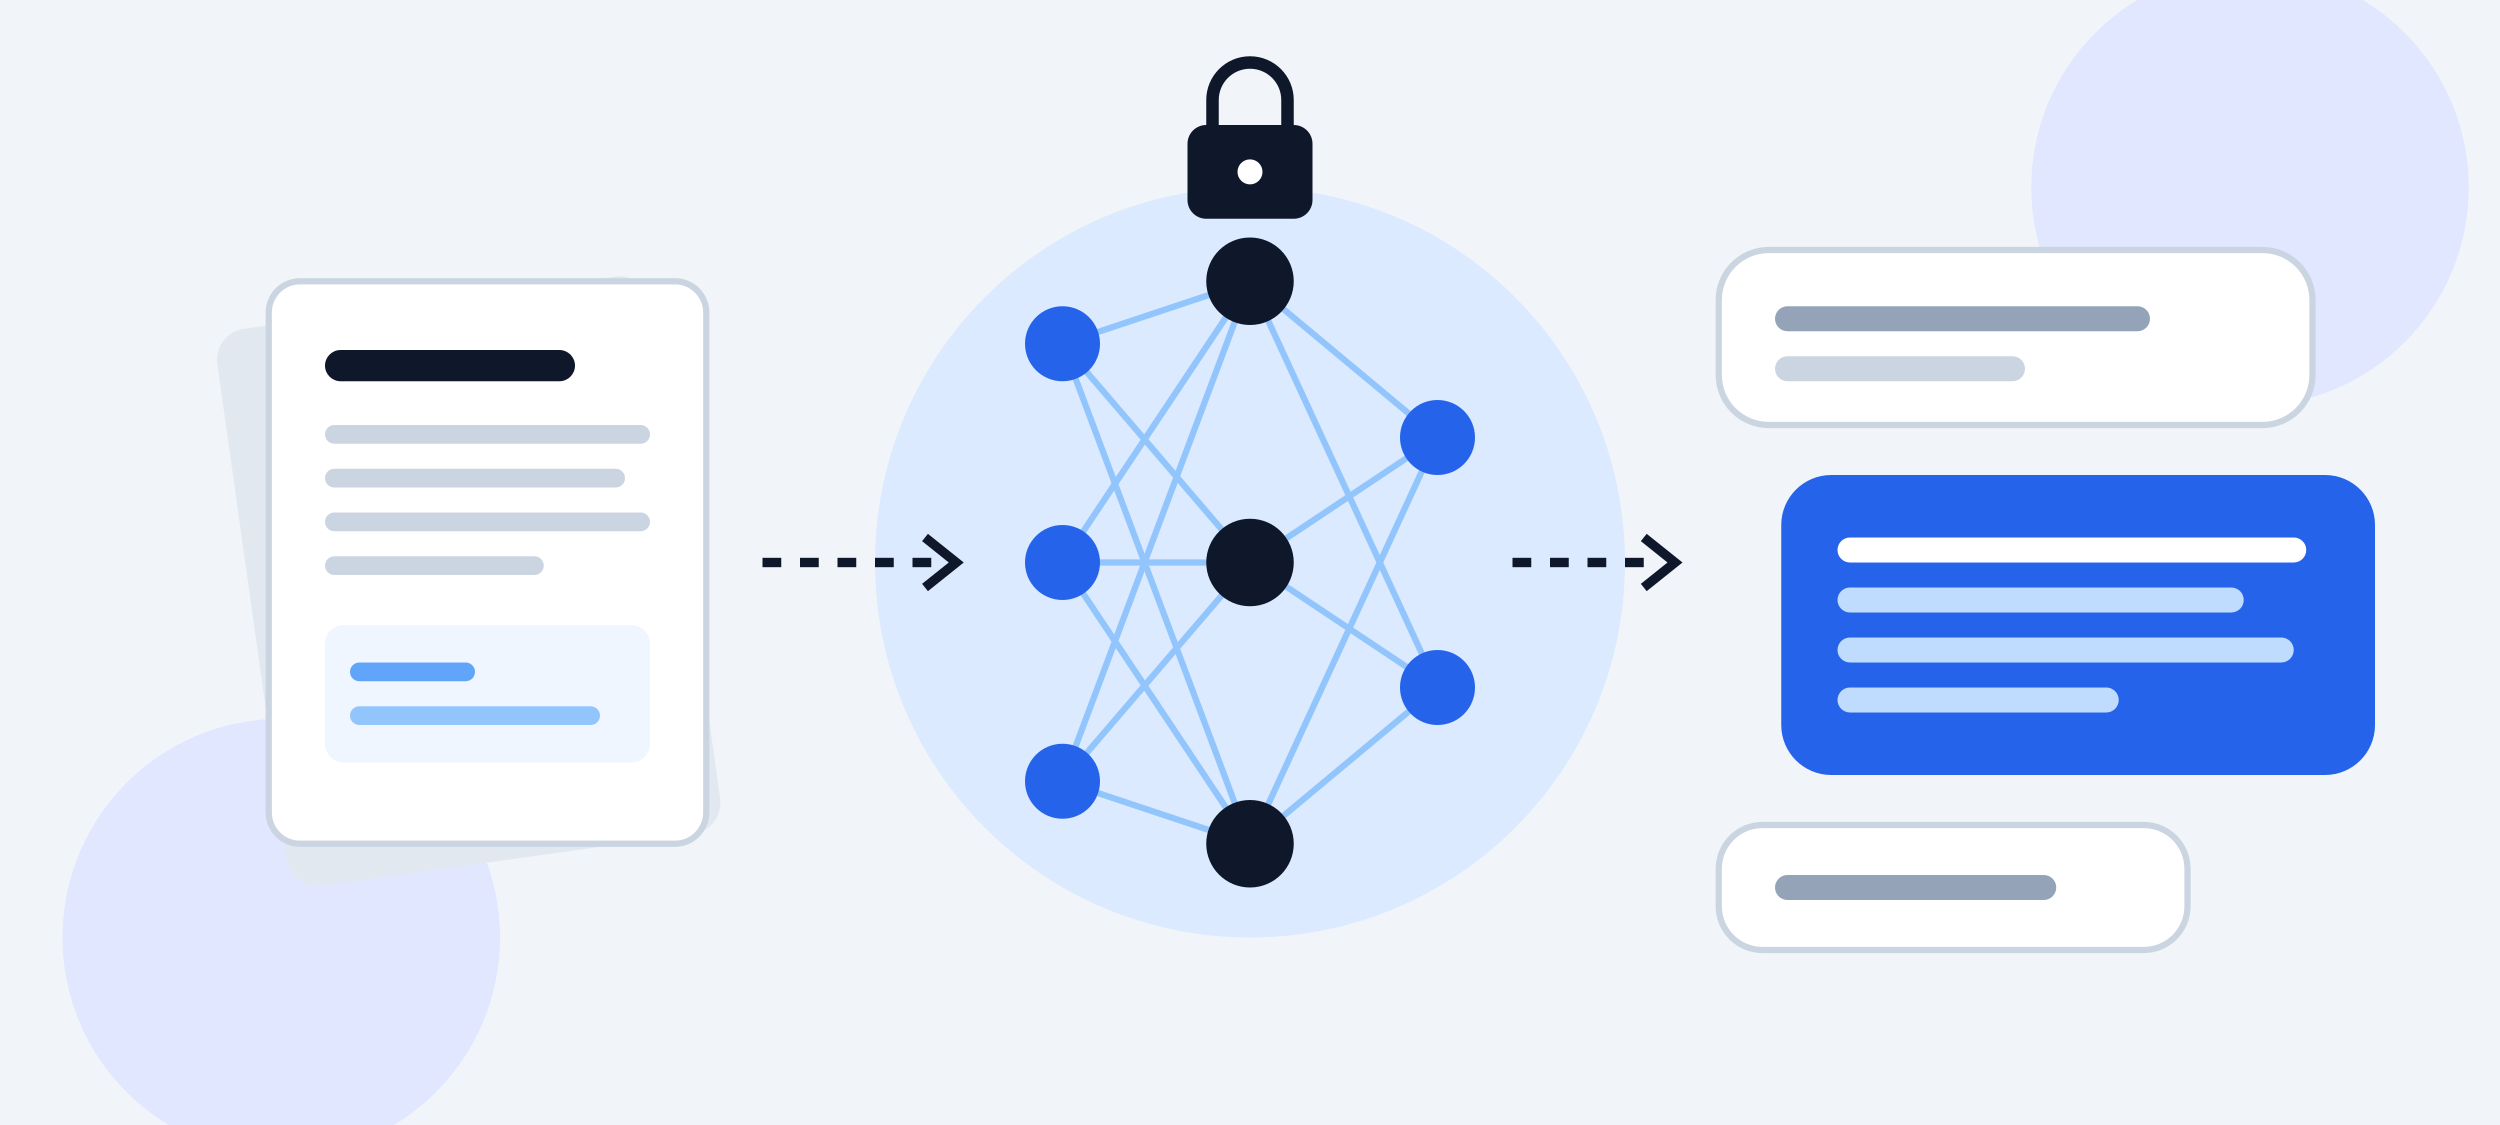
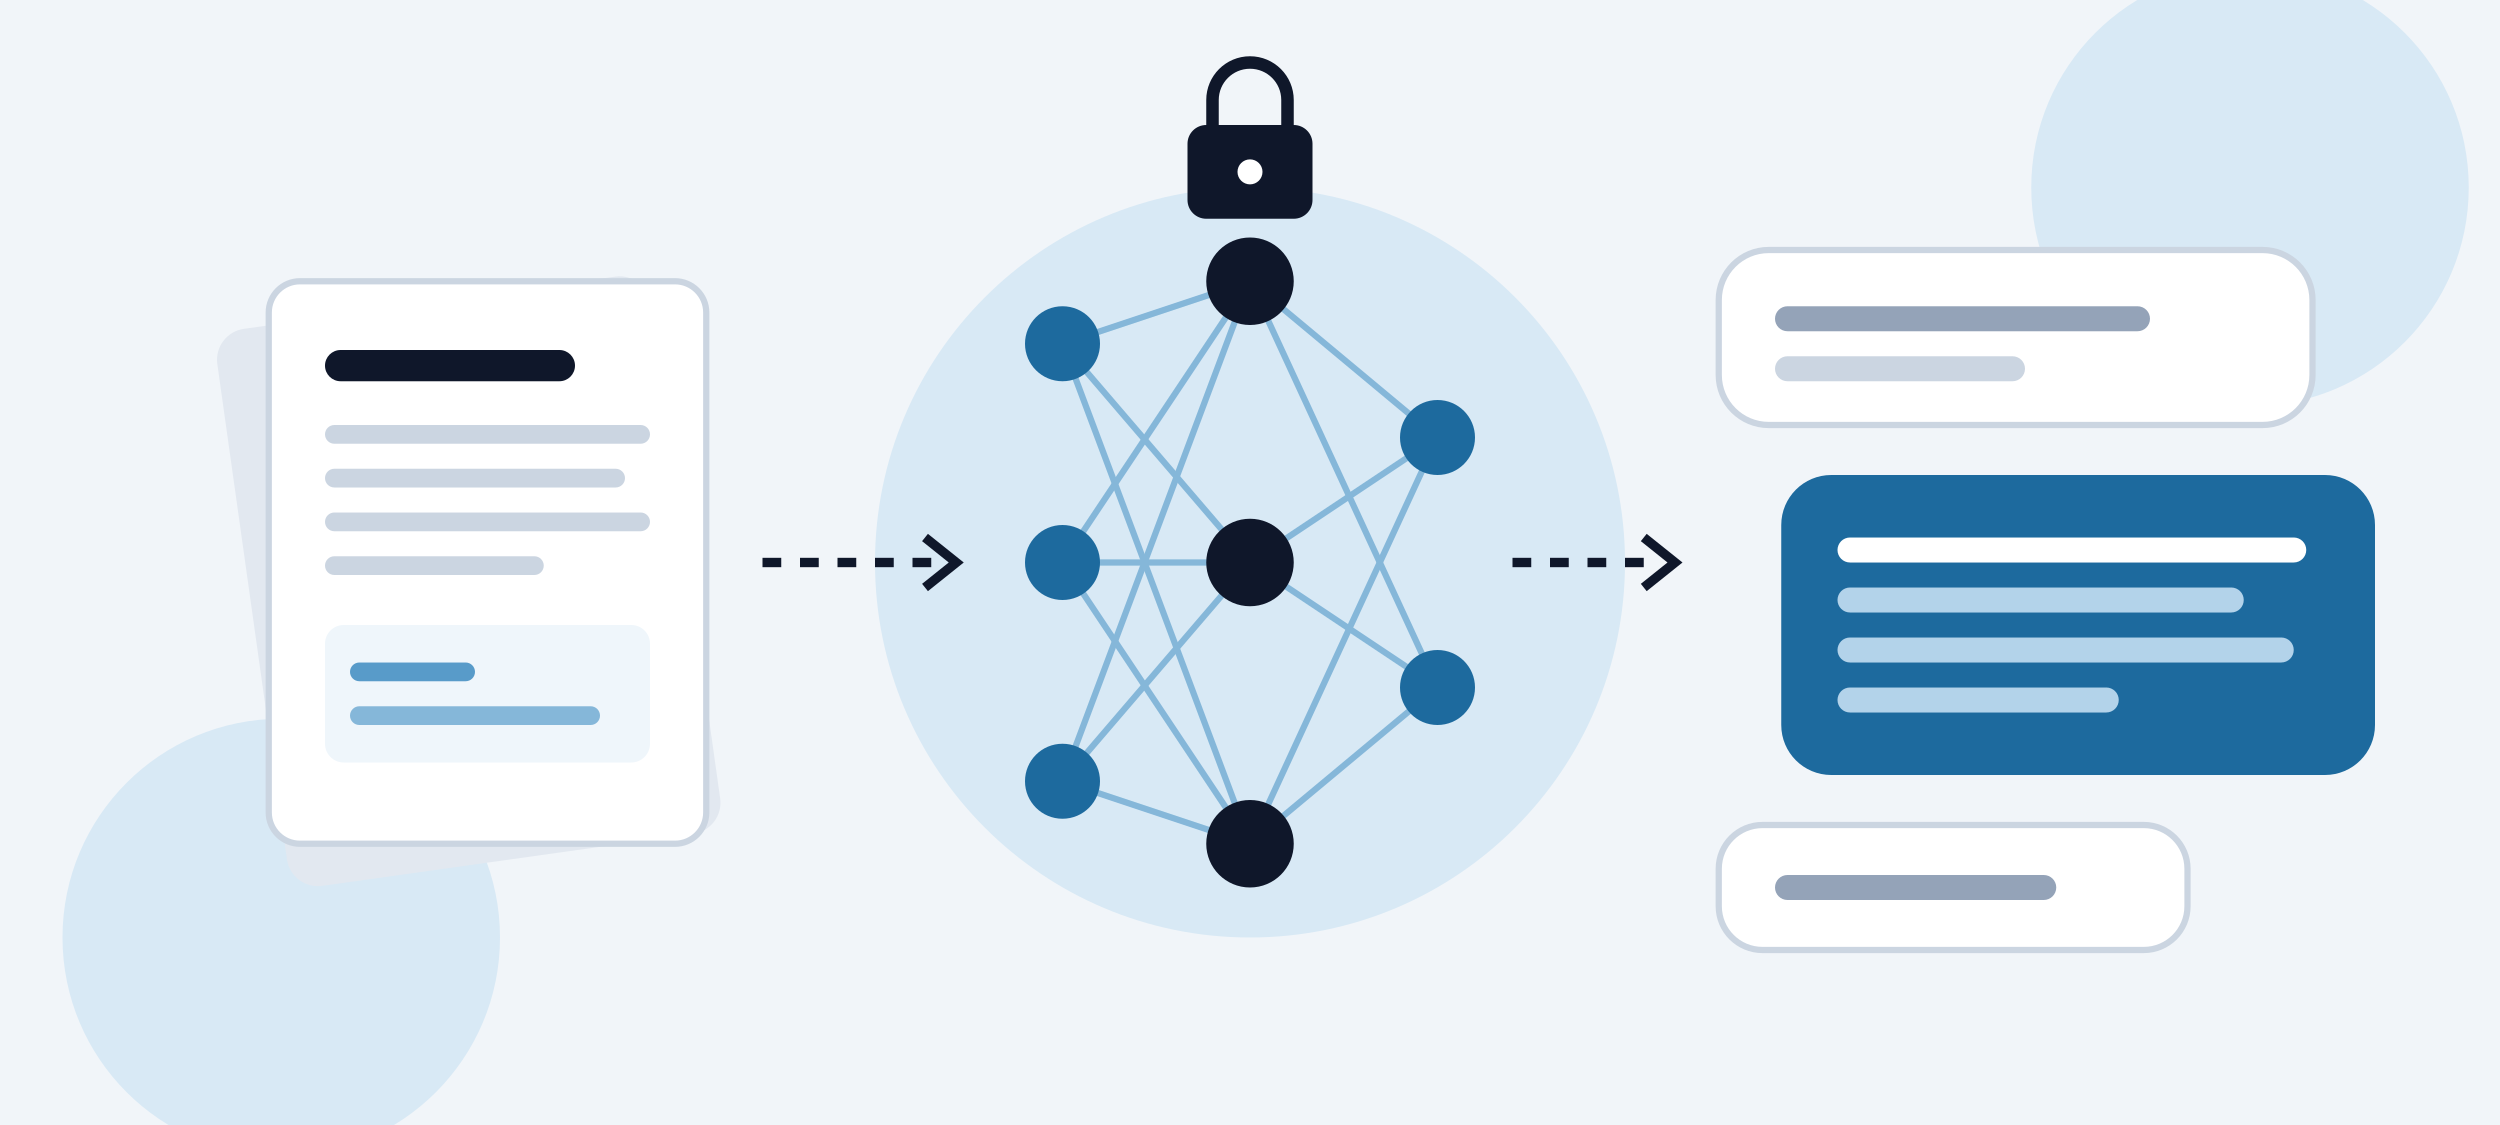
<svg xmlns="http://www.w3.org/2000/svg" viewBox="0 0 800 360" role="img">
  <rect width="800" height="360" fill="#f1f5f9" />
-   <circle cx="400" cy="180" r="120" fill="#dbeafe" />
-   <circle cx="90" cy="300" r="70" fill="#e0e7ff" />
-   <circle cx="720" cy="60" r="70" fill="#e0e7ff" />
+   <circle cx="400" cy="180" r="120" fill="#d8e9f5" />
+   <circle cx="90" cy="300" r="70" fill="#d8e9f5" />
+   <circle cx="720" cy="60" r="70" fill="#d8e9f5" />
  <g>
    <rect x="80" y="96" width="140" height="180" rx="10" fill="#e2e8f0" transform="rotate(-8 150 186)" />
    <rect x="86" y="90" width="140" height="180" rx="10" fill="#fff" stroke="#cbd5e1" stroke-width="2" />
    <rect x="104" y="112" width="80" height="10" rx="5" fill="#0f172a" />
    <rect x="104" y="136" width="104" height="6" rx="3" fill="#cbd5e1" />
    <rect x="104" y="150" width="96" height="6" rx="3" fill="#cbd5e1" />
    <rect x="104" y="164" width="104" height="6" rx="3" fill="#cbd5e1" />
    <rect x="104" y="178" width="70" height="6" rx="3" fill="#cbd5e1" />
-     <rect x="104" y="200" width="104" height="44" rx="6" fill="#eff6ff" />
-     <rect x="112" y="212" width="40" height="6" rx="3" fill="#60a5fa" />
-     <rect x="112" y="226" width="80" height="6" rx="3" fill="#93c5fd" />
+     <rect x="104" y="200" width="104" height="44" rx="6" fill="#eff6fb" />
+     <rect x="112" y="212" width="40" height="6" rx="3" fill="#589bc9" />
+     <rect x="112" y="226" width="80" height="6" rx="3" fill="#85b7d9" />
  </g>
  <path d="M244 180 H300" stroke="#0f172a" stroke-width="3" stroke-dasharray="6 6" />
  <path d="M296 172 l10 8 l-10 8" stroke="#0f172a" stroke-width="3" fill="none" />
-   <g stroke="#93c5fd" stroke-width="2">
+   <g stroke="#85b7d9" stroke-width="2">
    <line x1="340" y1="110" x2="400" y2="90" />
    <line x1="340" y1="110" x2="400" y2="180" />
    <line x1="340" y1="110" x2="400" y2="270" />
    <line x1="340" y1="180" x2="400" y2="90" />
    <line x1="340" y1="180" x2="400" y2="180" />
    <line x1="340" y1="180" x2="400" y2="270" />
    <line x1="340" y1="250" x2="400" y2="90" />
    <line x1="340" y1="250" x2="400" y2="180" />
    <line x1="340" y1="250" x2="400" y2="270" />
    <line x1="400" y1="90" x2="460" y2="140" />
    <line x1="400" y1="90" x2="460" y2="220" />
    <line x1="400" y1="180" x2="460" y2="140" />
    <line x1="400" y1="180" x2="460" y2="220" />
    <line x1="400" y1="270" x2="460" y2="140" />
    <line x1="400" y1="270" x2="460" y2="220" />
  </g>
-   <g fill="#2563eb">
+   <g fill="#1d6a9e">
    <circle cx="340" cy="110" r="12" />
    <circle cx="340" cy="180" r="12" />
    <circle cx="340" cy="250" r="12" />
  </g>
  <g fill="#0f172a">
    <circle cx="400" cy="90" r="14" />
    <circle cx="400" cy="180" r="14" />
    <circle cx="400" cy="270" r="14" />
  </g>
-   <g fill="#2563eb">
+   <g fill="#1d6a9e">
    <circle cx="460" cy="140" r="12" />
    <circle cx="460" cy="220" r="12" />
  </g>
  <g transform="translate(380 18)">
    <path d="M8 22 v-8 a12 12 0 0 1 24 0 v8" stroke="#0f172a" stroke-width="4" fill="none" />
    <rect x="0" y="22" width="40" height="30" rx="6" fill="#0f172a" />
    <circle cx="20" cy="37" r="4" fill="#fff" />
  </g>
  <path d="M484 180 H530" stroke="#0f172a" stroke-width="3" stroke-dasharray="6 6" />
  <path d="M526 172 l10 8 l-10 8" stroke="#0f172a" stroke-width="3" fill="none" />
  <rect x="550" y="80" width="190" height="56" rx="16" fill="#fff" stroke="#cbd5e1" stroke-width="2" />
  <rect x="568" y="98" width="120" height="8" rx="4" fill="#94a3b8" />
  <rect x="568" y="114" width="80" height="8" rx="4" fill="#cbd5e1" />
-   <rect x="570" y="152" width="190" height="96" rx="16" fill="#2563eb" />
+   <rect x="570" y="152" width="190" height="96" rx="16" fill="#1d6a9e" />
  <rect x="588" y="172" width="150" height="8" rx="4" fill="#fff" />
-   <rect x="588" y="188" width="130" height="8" rx="4" fill="#bfdbfe" />
-   <rect x="588" y="204" width="146" height="8" rx="4" fill="#bfdbfe" />
-   <rect x="588" y="220" width="90" height="8" rx="4" fill="#bfdbfe" />
+   <rect x="588" y="188" width="130" height="8" rx="4" fill="#b3d3ea" />
+   <rect x="588" y="204" width="146" height="8" rx="4" fill="#b3d3ea" />
+   <rect x="588" y="220" width="90" height="8" rx="4" fill="#b3d3ea" />
  <rect x="550" y="264" width="150" height="40" rx="14" fill="#fff" stroke="#cbd5e1" stroke-width="2" />
  <rect x="568" y="280" width="90" height="8" rx="4" fill="#94a3b8" />
</svg>
